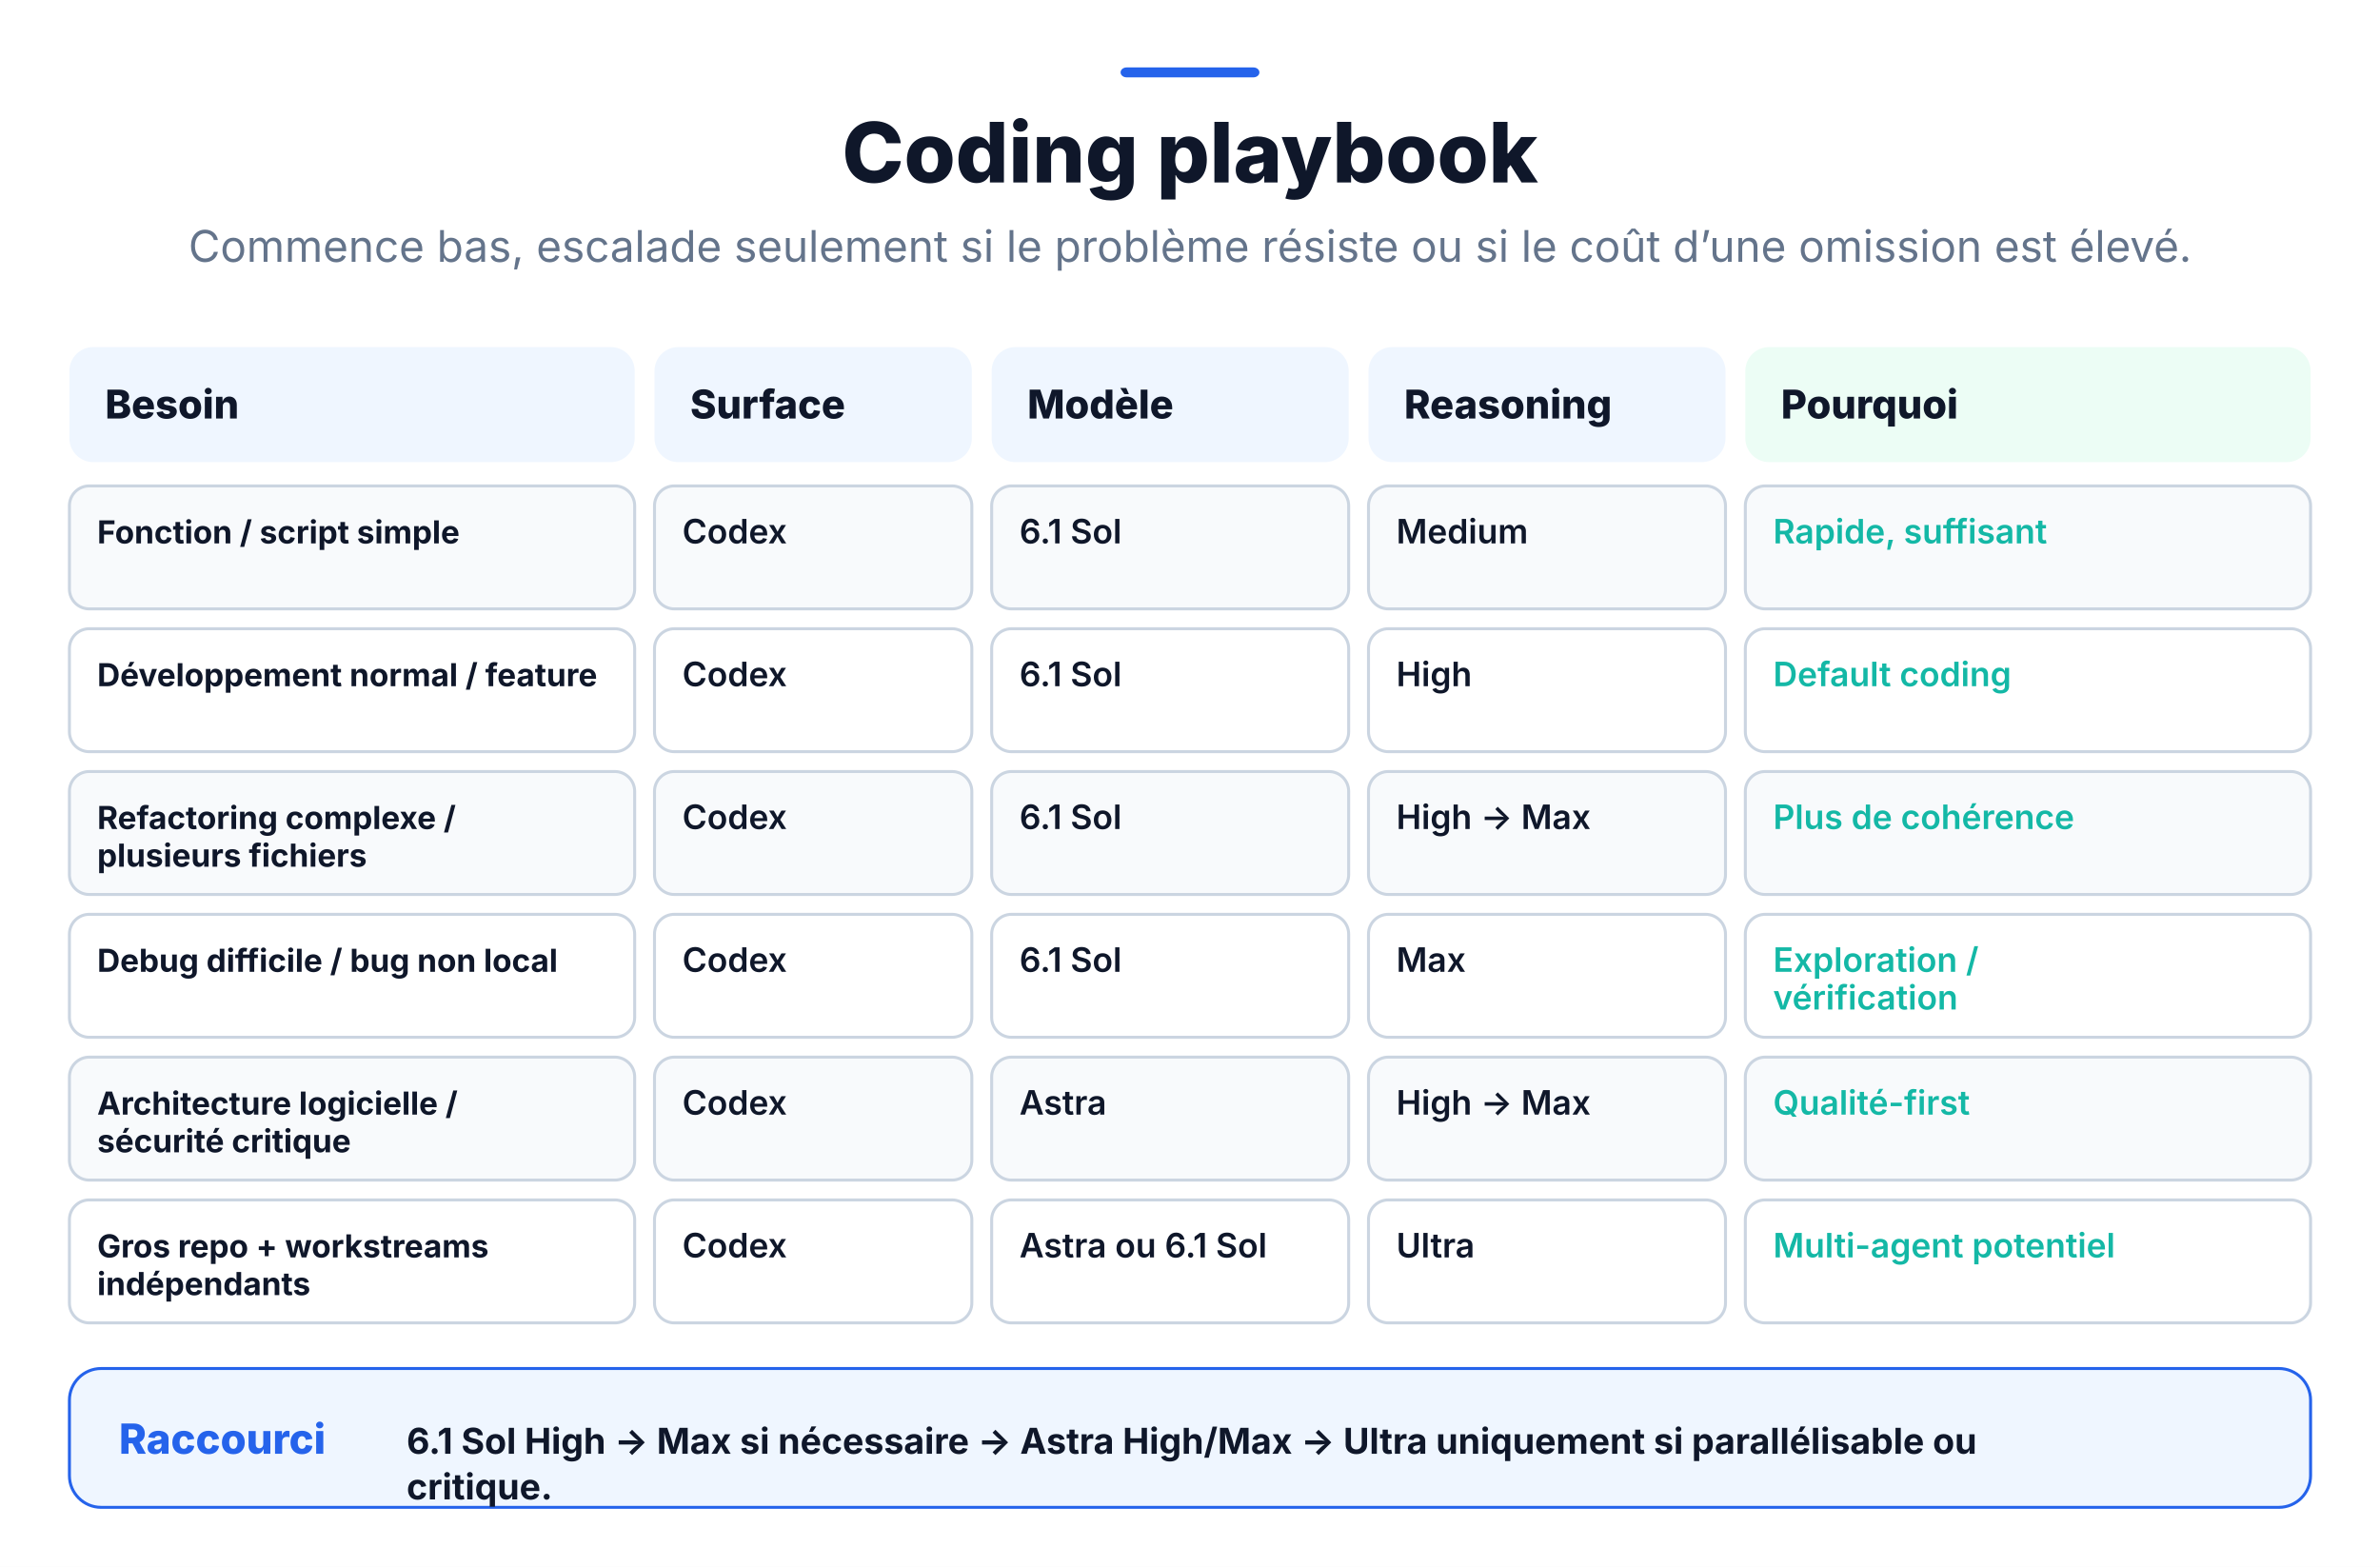
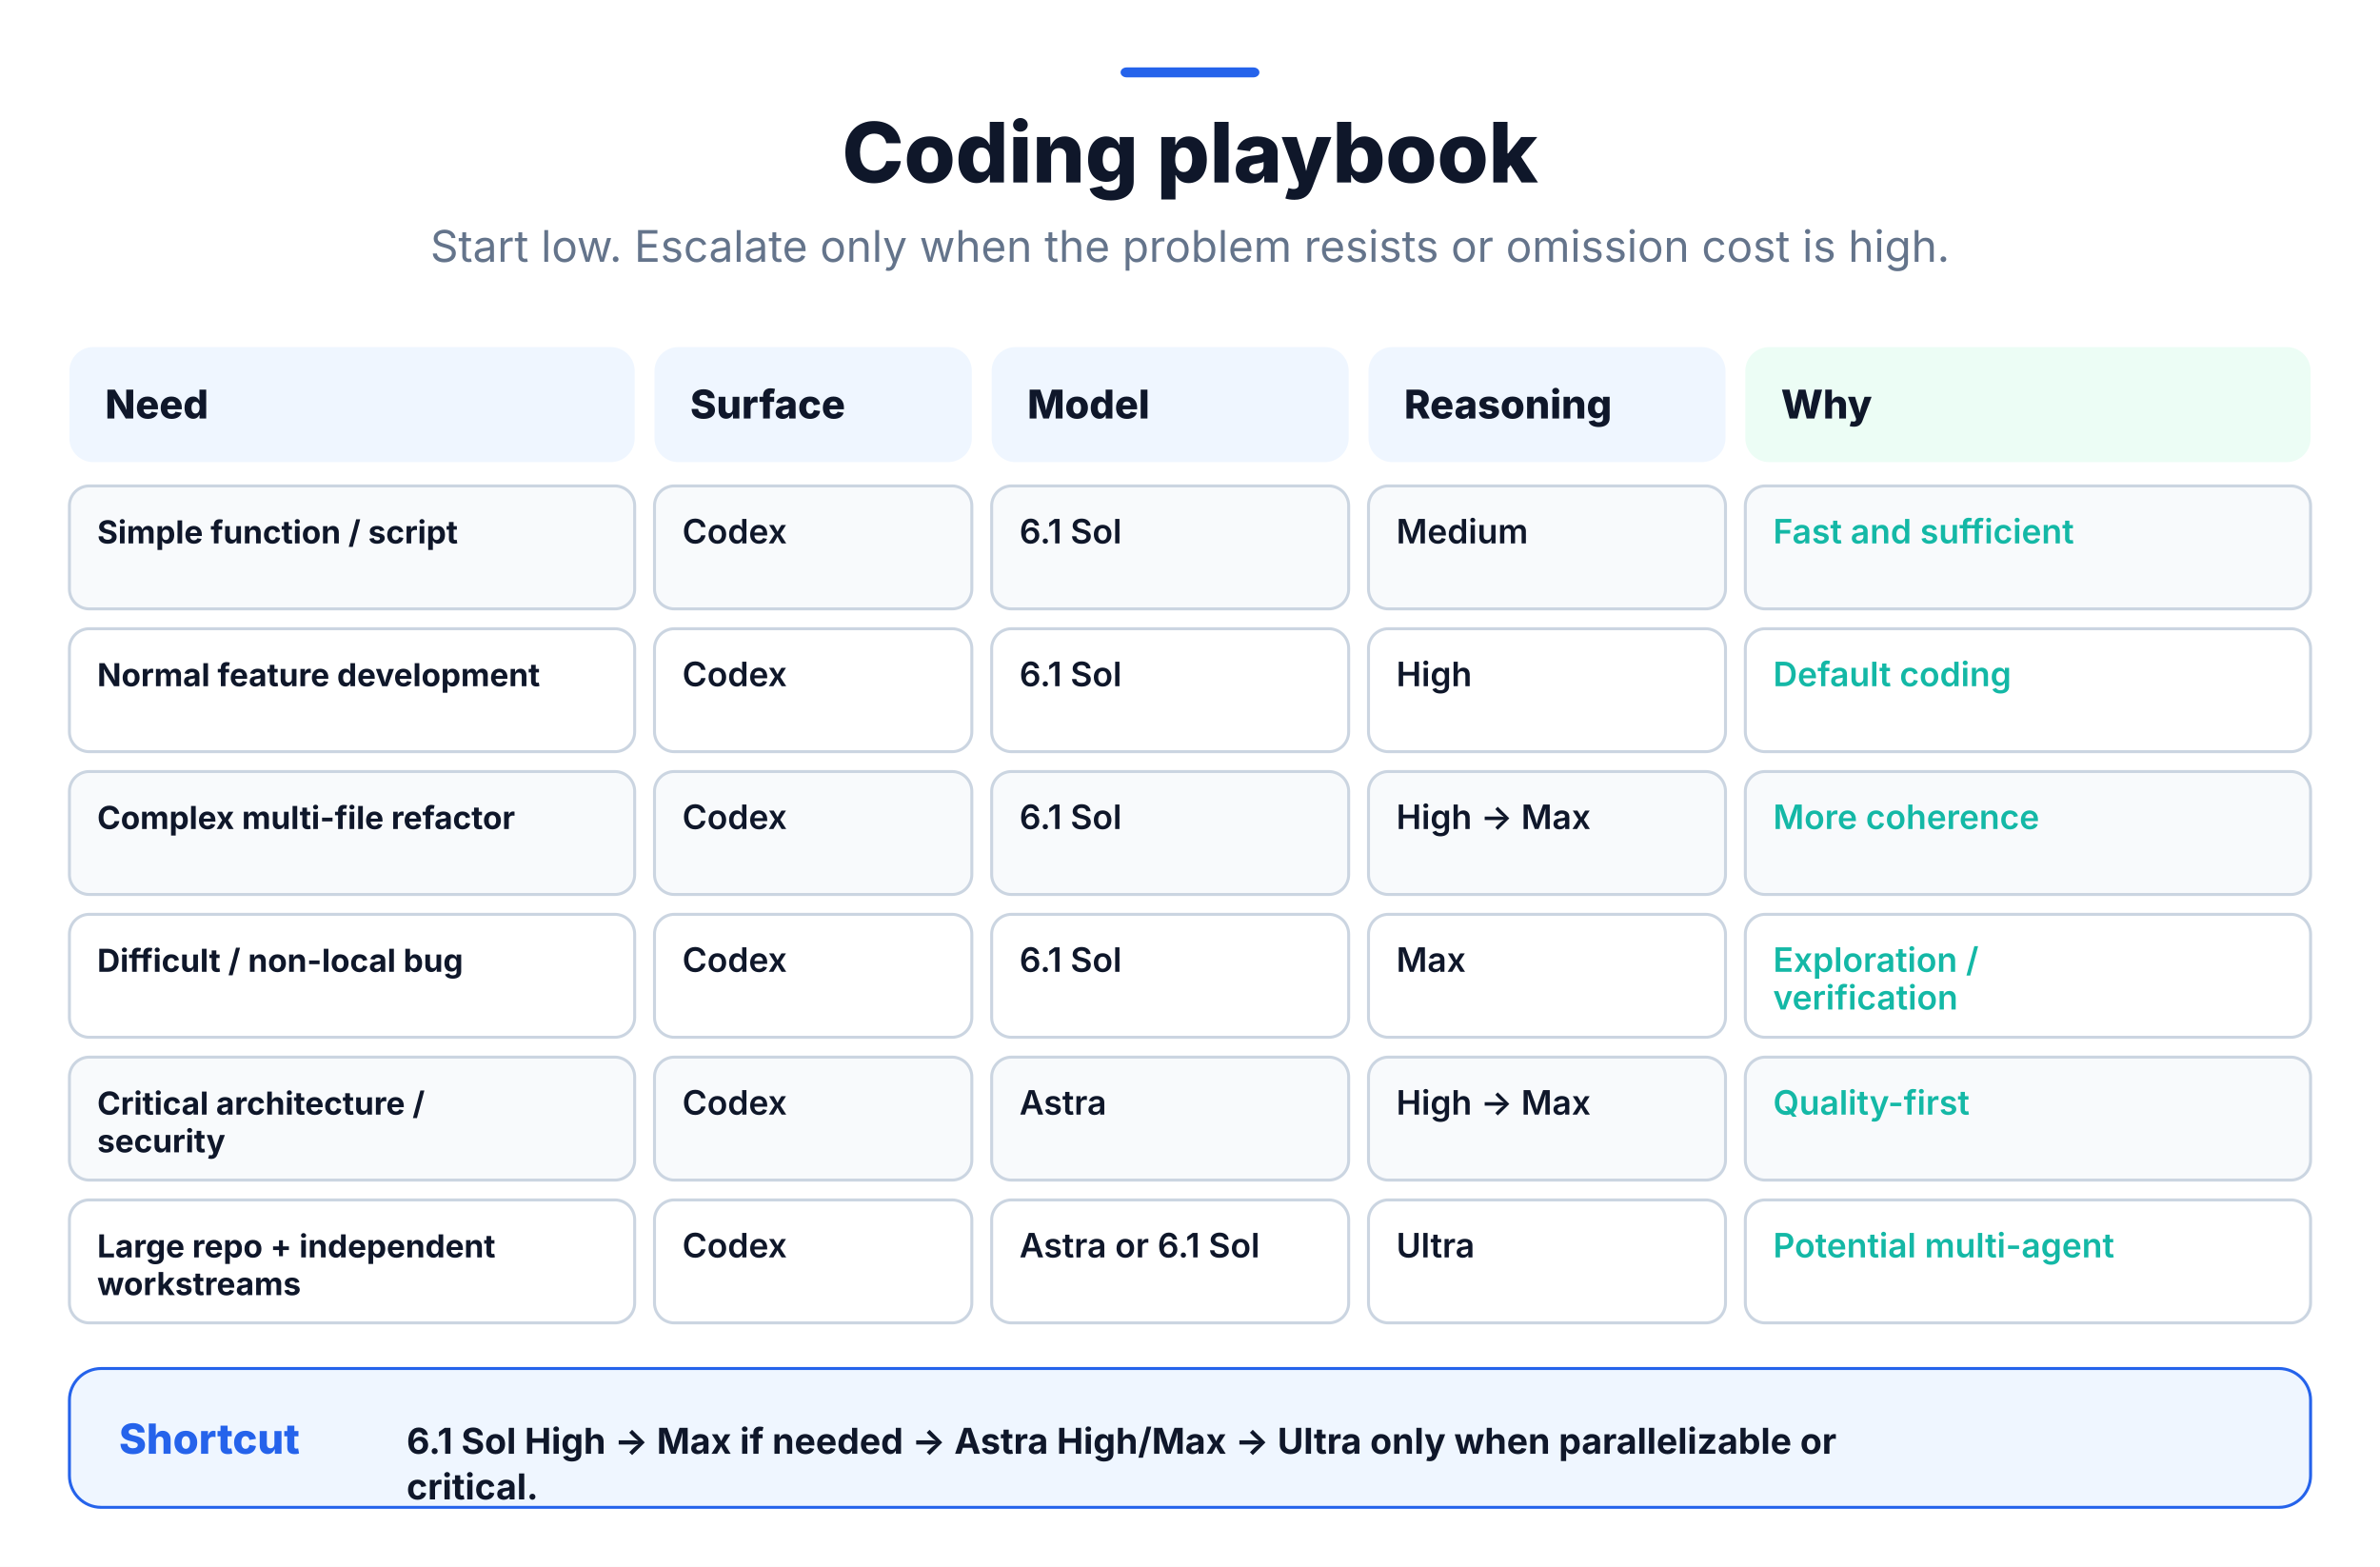
<svg xmlns="http://www.w3.org/2000/svg" width="1200" height="790" viewBox="0 0 1200 790">
  <rect width="1200" height="790" fill="#FFFFFF" />
  <rect x="565" y="34" width="70" height="5" rx="3" fill="#2563EB" />
  <text x="600" y="92" font-family="Inter,Segoe UI,Arial,sans-serif" font-size="42" font-weight="800" fill="#0F172A" text-anchor="middle">
    <tspan x="600" dy="0">Coding playbook</tspan>
  </text>
  <text x="600" y="132" font-family="Inter,Segoe UI,Arial,sans-serif" font-size="22" font-weight="400" fill="#64748B" text-anchor="middle">
-     <tspan x="600" dy="0">Commence bas, escalade seulement si le problème résiste ou si le coût d’une omission est élevé.</tspan>
+     <tspan x="600" dy="0">Start low. Escalate only when the problem resists or omission cost is high.</tspan>
  </text>
  <rect x="35" y="175" width="285" height="58" rx="12" fill="#EFF6FF" stroke="none" stroke-width="1.5" />
  <text x="53" y="211" font-family="Inter,Segoe UI,Arial,sans-serif" font-size="20" font-weight="800" fill="#0F172A" text-anchor="start">
-     <tspan x="53" dy="0">Besoin</tspan>
+     <tspan x="53" dy="0">Need</tspan>
  </text>
  <rect x="330" y="175" width="160" height="58" rx="12" fill="#EFF6FF" stroke="none" stroke-width="1.5" />
  <text x="348" y="211" font-family="Inter,Segoe UI,Arial,sans-serif" font-size="20" font-weight="800" fill="#0F172A" text-anchor="start">
    <tspan x="348" dy="0">Surface</tspan>
  </text>
  <rect x="500" y="175" width="180" height="58" rx="12" fill="#EFF6FF" stroke="none" stroke-width="1.5" />
  <text x="518" y="211" font-family="Inter,Segoe UI,Arial,sans-serif" font-size="20" font-weight="800" fill="#0F172A" text-anchor="start">
-     <tspan x="518" dy="0">Modèle</tspan>
+     <tspan x="518" dy="0">Model</tspan>
  </text>
  <rect x="690" y="175" width="180" height="58" rx="12" fill="#EFF6FF" stroke="none" stroke-width="1.5" />
  <text x="708" y="211" font-family="Inter,Segoe UI,Arial,sans-serif" font-size="20" font-weight="800" fill="#0F172A" text-anchor="start">
    <tspan x="708" dy="0">Reasoning</tspan>
  </text>
  <rect x="880" y="175" width="285" height="58" rx="12" fill="#ECFDF5" stroke="none" stroke-width="1.5" />
  <text x="898" y="211" font-family="Inter,Segoe UI,Arial,sans-serif" font-size="20" font-weight="800" fill="#0F172A" text-anchor="start">
-     <tspan x="898" dy="0">Pourquoi</tspan>
+     <tspan x="898" dy="0">Why</tspan>
  </text>
  <rect x="35" y="245" width="285" height="62" rx="10" fill="#F8FAFC" stroke="#CBD5E1" stroke-width="1.5" />
  <text x="49" y="274" font-family="Inter,Segoe UI,Arial,sans-serif" font-size="16" font-weight="700" fill="#0F172A" text-anchor="start">
-     <tspan x="49" dy="0">Fonction / script simple</tspan>
+     <tspan x="49" dy="0">Simple function / script</tspan>
  </text>
  <rect x="330" y="245" width="160" height="62" rx="10" fill="#F8FAFC" stroke="#CBD5E1" stroke-width="1.5" />
  <text x="344" y="274" font-family="Inter,Segoe UI,Arial,sans-serif" font-size="17" font-weight="600" fill="#0F172A" text-anchor="start">
    <tspan x="344" dy="0">Codex</tspan>
  </text>
  <rect x="500" y="245" width="180" height="62" rx="10" fill="#F8FAFC" stroke="#CBD5E1" stroke-width="1.5" />
  <text x="514" y="274" font-family="Inter,Segoe UI,Arial,sans-serif" font-size="17" font-weight="600" fill="#0F172A" text-anchor="start">
    <tspan x="514" dy="0">6.1 Sol</tspan>
  </text>
  <rect x="690" y="245" width="180" height="62" rx="10" fill="#F8FAFC" stroke="#CBD5E1" stroke-width="1.5" />
  <text x="704" y="274" font-family="Inter,Segoe UI,Arial,sans-serif" font-size="17" font-weight="600" fill="#0F172A" text-anchor="start">
    <tspan x="704" dy="0">Medium</tspan>
  </text>
  <rect x="880" y="245" width="285" height="62" rx="10" fill="#F8FAFC" stroke="#CBD5E1" stroke-width="1.5" />
  <text x="894" y="274" font-family="Inter,Segoe UI,Arial,sans-serif" font-size="17" font-weight="600" fill="#14B8A6" text-anchor="start">
-     <tspan x="894" dy="0">Rapide, suffisant</tspan>
+     <tspan x="894" dy="0">Fast and sufficient</tspan>
  </text>
  <rect x="35" y="317" width="285" height="62" rx="10" fill="#FFFFFF" stroke="#CBD5E1" stroke-width="1.5" />
  <text x="49" y="346" font-family="Inter,Segoe UI,Arial,sans-serif" font-size="16" font-weight="700" fill="#0F172A" text-anchor="start">
-     <tspan x="49" dy="0">Développement normal / feature</tspan>
+     <tspan x="49" dy="0">Normal feature development</tspan>
  </text>
  <rect x="330" y="317" width="160" height="62" rx="10" fill="#FFFFFF" stroke="#CBD5E1" stroke-width="1.5" />
  <text x="344" y="346" font-family="Inter,Segoe UI,Arial,sans-serif" font-size="17" font-weight="600" fill="#0F172A" text-anchor="start">
    <tspan x="344" dy="0">Codex</tspan>
  </text>
  <rect x="500" y="317" width="180" height="62" rx="10" fill="#FFFFFF" stroke="#CBD5E1" stroke-width="1.5" />
  <text x="514" y="346" font-family="Inter,Segoe UI,Arial,sans-serif" font-size="17" font-weight="600" fill="#0F172A" text-anchor="start">
    <tspan x="514" dy="0">6.1 Sol</tspan>
  </text>
  <rect x="690" y="317" width="180" height="62" rx="10" fill="#FFFFFF" stroke="#CBD5E1" stroke-width="1.5" />
  <text x="704" y="346" font-family="Inter,Segoe UI,Arial,sans-serif" font-size="17" font-weight="600" fill="#0F172A" text-anchor="start">
    <tspan x="704" dy="0">High</tspan>
  </text>
  <rect x="880" y="317" width="285" height="62" rx="10" fill="#FFFFFF" stroke="#CBD5E1" stroke-width="1.5" />
  <text x="894" y="346" font-family="Inter,Segoe UI,Arial,sans-serif" font-size="17" font-weight="600" fill="#14B8A6" text-anchor="start">
    <tspan x="894" dy="0">Default coding</tspan>
  </text>
  <rect x="35" y="389" width="285" height="62" rx="10" fill="#F8FAFC" stroke="#CBD5E1" stroke-width="1.5" />
  <text x="49" y="418" font-family="Inter,Segoe UI,Arial,sans-serif" font-size="16" font-weight="700" fill="#0F172A" text-anchor="start">
-     <tspan x="49" dy="0">Refactoring complexe /</tspan>
-     <tspan x="49" dy="19">plusieurs fichiers</tspan>
+     <tspan x="49" dy="0">Complex multi-file refactor</tspan>
  </text>
  <rect x="330" y="389" width="160" height="62" rx="10" fill="#F8FAFC" stroke="#CBD5E1" stroke-width="1.5" />
  <text x="344" y="418" font-family="Inter,Segoe UI,Arial,sans-serif" font-size="17" font-weight="600" fill="#0F172A" text-anchor="start">
    <tspan x="344" dy="0">Codex</tspan>
  </text>
  <rect x="500" y="389" width="180" height="62" rx="10" fill="#F8FAFC" stroke="#CBD5E1" stroke-width="1.5" />
  <text x="514" y="418" font-family="Inter,Segoe UI,Arial,sans-serif" font-size="17" font-weight="600" fill="#0F172A" text-anchor="start">
    <tspan x="514" dy="0">6.1 Sol</tspan>
  </text>
  <rect x="690" y="389" width="180" height="62" rx="10" fill="#F8FAFC" stroke="#CBD5E1" stroke-width="1.5" />
  <text x="704" y="418" font-family="Inter,Segoe UI,Arial,sans-serif" font-size="17" font-weight="600" fill="#0F172A" text-anchor="start">
    <tspan x="704" dy="0">High → Max</tspan>
  </text>
  <rect x="880" y="389" width="285" height="62" rx="10" fill="#F8FAFC" stroke="#CBD5E1" stroke-width="1.5" />
  <text x="894" y="418" font-family="Inter,Segoe UI,Arial,sans-serif" font-size="17" font-weight="600" fill="#14B8A6" text-anchor="start">
-     <tspan x="894" dy="0">Plus de cohérence</tspan>
+     <tspan x="894" dy="0">More coherence</tspan>
  </text>
  <rect x="35" y="461" width="285" height="62" rx="10" fill="#FFFFFF" stroke="#CBD5E1" stroke-width="1.5" />
  <text x="49" y="490" font-family="Inter,Segoe UI,Arial,sans-serif" font-size="16" font-weight="700" fill="#0F172A" text-anchor="start">
-     <tspan x="49" dy="0">Debug difficile / bug non local</tspan>
+     <tspan x="49" dy="0">Difficult / non-local bug</tspan>
  </text>
  <rect x="330" y="461" width="160" height="62" rx="10" fill="#FFFFFF" stroke="#CBD5E1" stroke-width="1.5" />
  <text x="344" y="490" font-family="Inter,Segoe UI,Arial,sans-serif" font-size="17" font-weight="600" fill="#0F172A" text-anchor="start">
    <tspan x="344" dy="0">Codex</tspan>
  </text>
  <rect x="500" y="461" width="180" height="62" rx="10" fill="#FFFFFF" stroke="#CBD5E1" stroke-width="1.5" />
  <text x="514" y="490" font-family="Inter,Segoe UI,Arial,sans-serif" font-size="17" font-weight="600" fill="#0F172A" text-anchor="start">
    <tspan x="514" dy="0">6.1 Sol</tspan>
  </text>
  <rect x="690" y="461" width="180" height="62" rx="10" fill="#FFFFFF" stroke="#CBD5E1" stroke-width="1.5" />
  <text x="704" y="490" font-family="Inter,Segoe UI,Arial,sans-serif" font-size="17" font-weight="600" fill="#0F172A" text-anchor="start">
    <tspan x="704" dy="0">Max</tspan>
  </text>
  <rect x="880" y="461" width="285" height="62" rx="10" fill="#FFFFFF" stroke="#CBD5E1" stroke-width="1.5" />
  <text x="894" y="490" font-family="Inter,Segoe UI,Arial,sans-serif" font-size="17" font-weight="600" fill="#14B8A6" text-anchor="start">
    <tspan x="894" dy="0">Exploration /</tspan>
-     <tspan x="894" dy="19">vérification</tspan>
+     <tspan x="894" dy="19">verification</tspan>
  </text>
  <rect x="35" y="533" width="285" height="62" rx="10" fill="#F8FAFC" stroke="#CBD5E1" stroke-width="1.5" />
  <text x="49" y="562" font-family="Inter,Segoe UI,Arial,sans-serif" font-size="16" font-weight="700" fill="#0F172A" text-anchor="start">
-     <tspan x="49" dy="0">Architecture logicielle /</tspan>
-     <tspan x="49" dy="19">sécurité critique</tspan>
+     <tspan x="49" dy="0">Critical architecture /</tspan>
+     <tspan x="49" dy="19">security</tspan>
  </text>
  <rect x="330" y="533" width="160" height="62" rx="10" fill="#F8FAFC" stroke="#CBD5E1" stroke-width="1.5" />
  <text x="344" y="562" font-family="Inter,Segoe UI,Arial,sans-serif" font-size="17" font-weight="600" fill="#0F172A" text-anchor="start">
    <tspan x="344" dy="0">Codex</tspan>
  </text>
  <rect x="500" y="533" width="180" height="62" rx="10" fill="#F8FAFC" stroke="#CBD5E1" stroke-width="1.5" />
  <text x="514" y="562" font-family="Inter,Segoe UI,Arial,sans-serif" font-size="17" font-weight="600" fill="#0F172A" text-anchor="start">
    <tspan x="514" dy="0">Astra</tspan>
  </text>
  <rect x="690" y="533" width="180" height="62" rx="10" fill="#F8FAFC" stroke="#CBD5E1" stroke-width="1.5" />
  <text x="704" y="562" font-family="Inter,Segoe UI,Arial,sans-serif" font-size="17" font-weight="600" fill="#0F172A" text-anchor="start">
    <tspan x="704" dy="0">High → Max</tspan>
  </text>
  <rect x="880" y="533" width="285" height="62" rx="10" fill="#F8FAFC" stroke="#CBD5E1" stroke-width="1.5" />
  <text x="894" y="562" font-family="Inter,Segoe UI,Arial,sans-serif" font-size="17" font-weight="600" fill="#14B8A6" text-anchor="start">
-     <tspan x="894" dy="0">Qualité-first</tspan>
+     <tspan x="894" dy="0">Quality-first</tspan>
  </text>
  <rect x="35" y="605" width="285" height="62" rx="10" fill="#FFFFFF" stroke="#CBD5E1" stroke-width="1.5" />
  <text x="49" y="634" font-family="Inter,Segoe UI,Arial,sans-serif" font-size="16" font-weight="700" fill="#0F172A" text-anchor="start">
-     <tspan x="49" dy="0">Gros repo + workstreams</tspan>
-     <tspan x="49" dy="19">indépendants</tspan>
+     <tspan x="49" dy="0">Large repo + independent</tspan>
+     <tspan x="49" dy="19">workstreams</tspan>
  </text>
  <rect x="330" y="605" width="160" height="62" rx="10" fill="#FFFFFF" stroke="#CBD5E1" stroke-width="1.5" />
  <text x="344" y="634" font-family="Inter,Segoe UI,Arial,sans-serif" font-size="17" font-weight="600" fill="#0F172A" text-anchor="start">
    <tspan x="344" dy="0">Codex</tspan>
  </text>
  <rect x="500" y="605" width="180" height="62" rx="10" fill="#FFFFFF" stroke="#CBD5E1" stroke-width="1.5" />
  <text x="514" y="634" font-family="Inter,Segoe UI,Arial,sans-serif" font-size="17" font-weight="600" fill="#0F172A" text-anchor="start">
-     <tspan x="514" dy="0">Astra ou 6.1 Sol</tspan>
+     <tspan x="514" dy="0">Astra or 6.1 Sol</tspan>
  </text>
  <rect x="690" y="605" width="180" height="62" rx="10" fill="#FFFFFF" stroke="#CBD5E1" stroke-width="1.5" />
  <text x="704" y="634" font-family="Inter,Segoe UI,Arial,sans-serif" font-size="17" font-weight="600" fill="#0F172A" text-anchor="start">
    <tspan x="704" dy="0">Ultra</tspan>
  </text>
  <rect x="880" y="605" width="285" height="62" rx="10" fill="#FFFFFF" stroke="#CBD5E1" stroke-width="1.5" />
  <text x="894" y="634" font-family="Inter,Segoe UI,Arial,sans-serif" font-size="17" font-weight="600" fill="#14B8A6" text-anchor="start">
-     <tspan x="894" dy="0">Multi-agent potentiel</tspan>
+     <tspan x="894" dy="0">Potential multi-agent</tspan>
  </text>
  <rect x="35" y="690" width="1130" height="70" rx="16" fill="#EFF6FF" stroke="#2563EB" stroke-width="1.5" />
  <text x="60" y="733" font-family="Inter,Segoe UI,Arial,sans-serif" font-size="21" font-weight="800" fill="#2563EB" text-anchor="start">
-     <tspan x="60" dy="0">Raccourci</tspan>
+     <tspan x="60" dy="0">Shortcut</tspan>
  </text>
  <text x="205" y="733" font-family="Inter,Segoe UI,Arial,sans-serif" font-size="18" font-weight="700" fill="#0F172A" text-anchor="start">
-     <tspan x="205" dy="0">6.1 Sol High → Max si nécessaire → Astra High/Max → Ultra uniquement si parallélisable ou</tspan>
-     <tspan x="205" dy="23">critique.</tspan>
+     <tspan x="205" dy="0">6.1 Sol High → Max if needed → Astra High/Max → Ultra only when parallelizable or</tspan>
+     <tspan x="205" dy="23">critical.</tspan>
  </text>
</svg>
